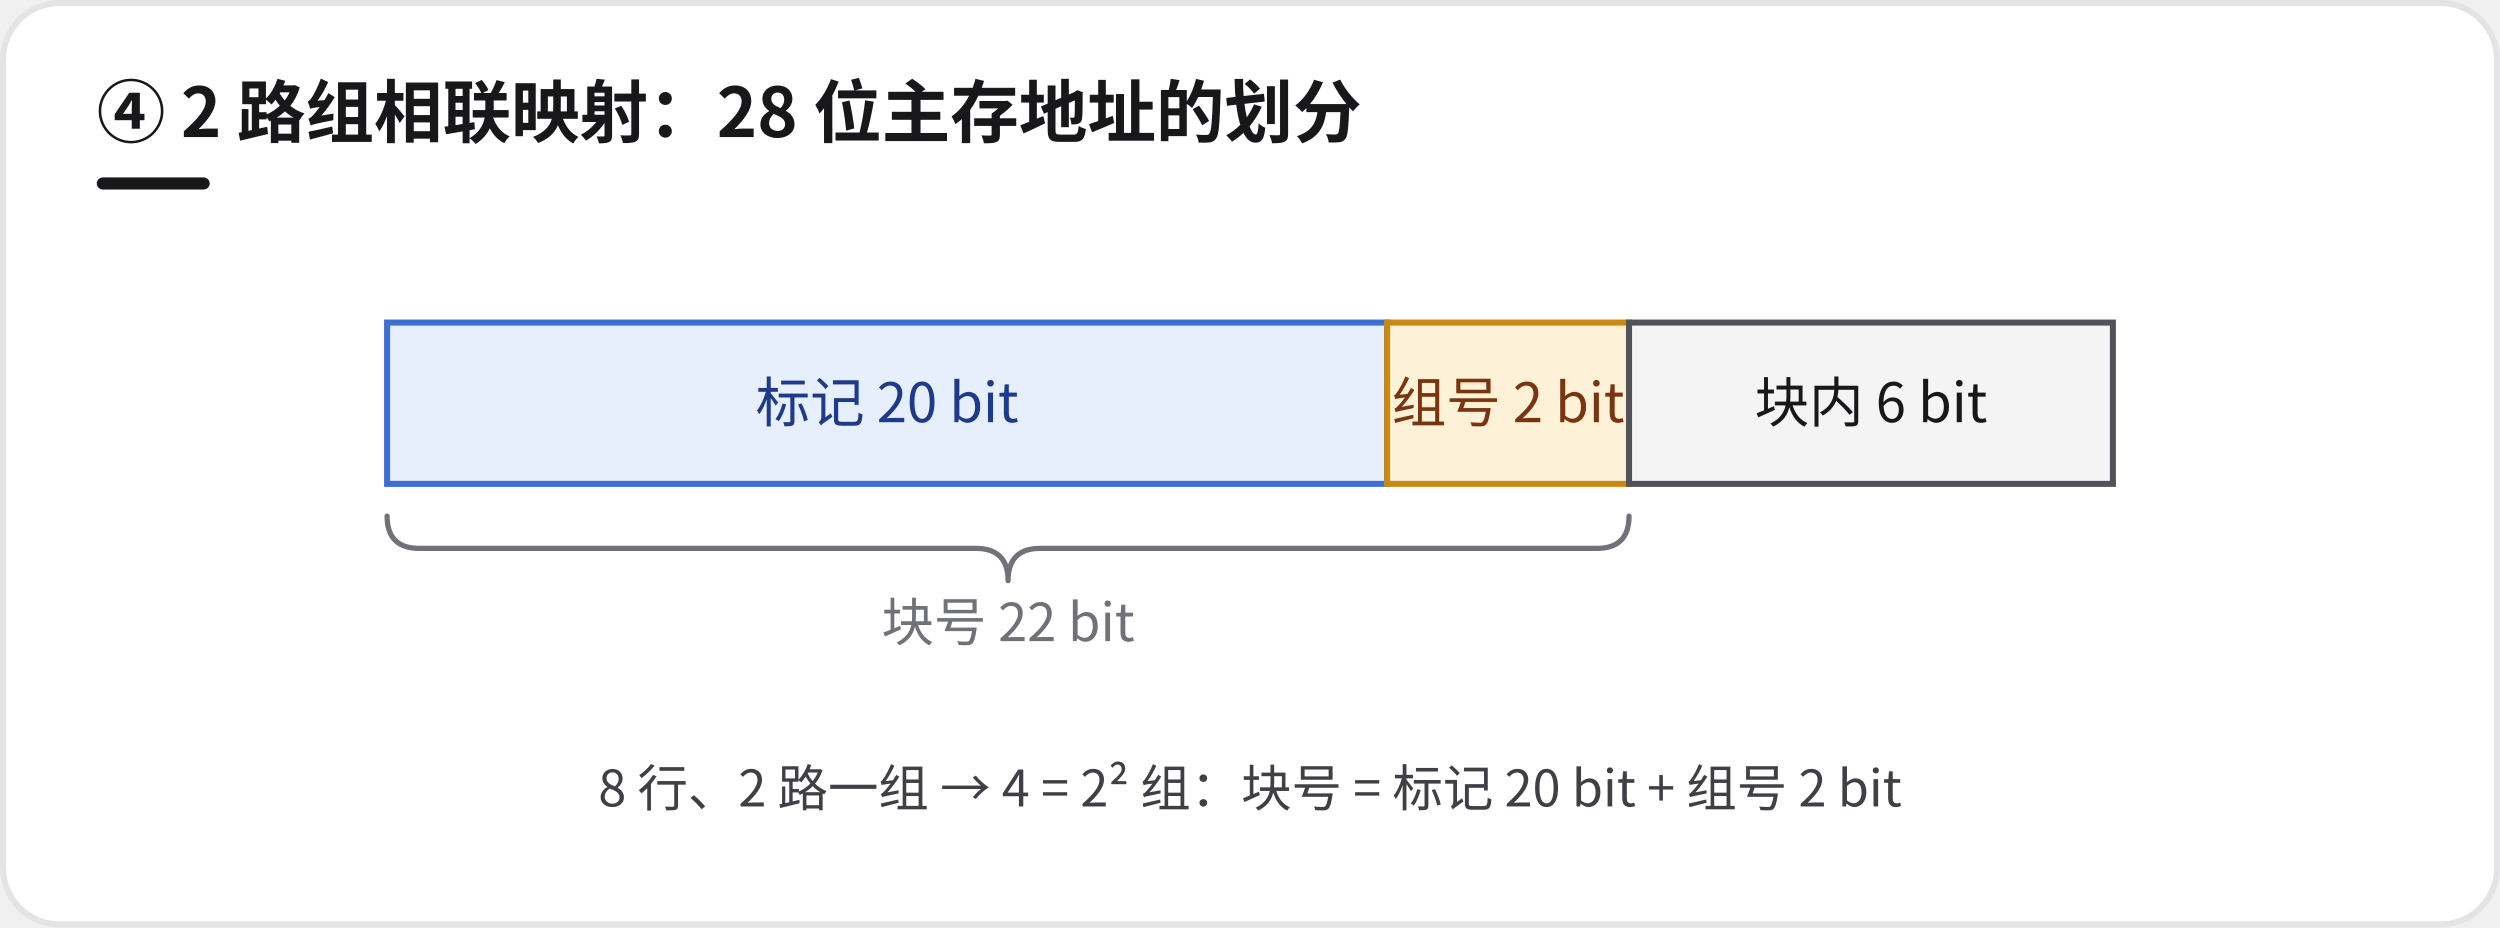
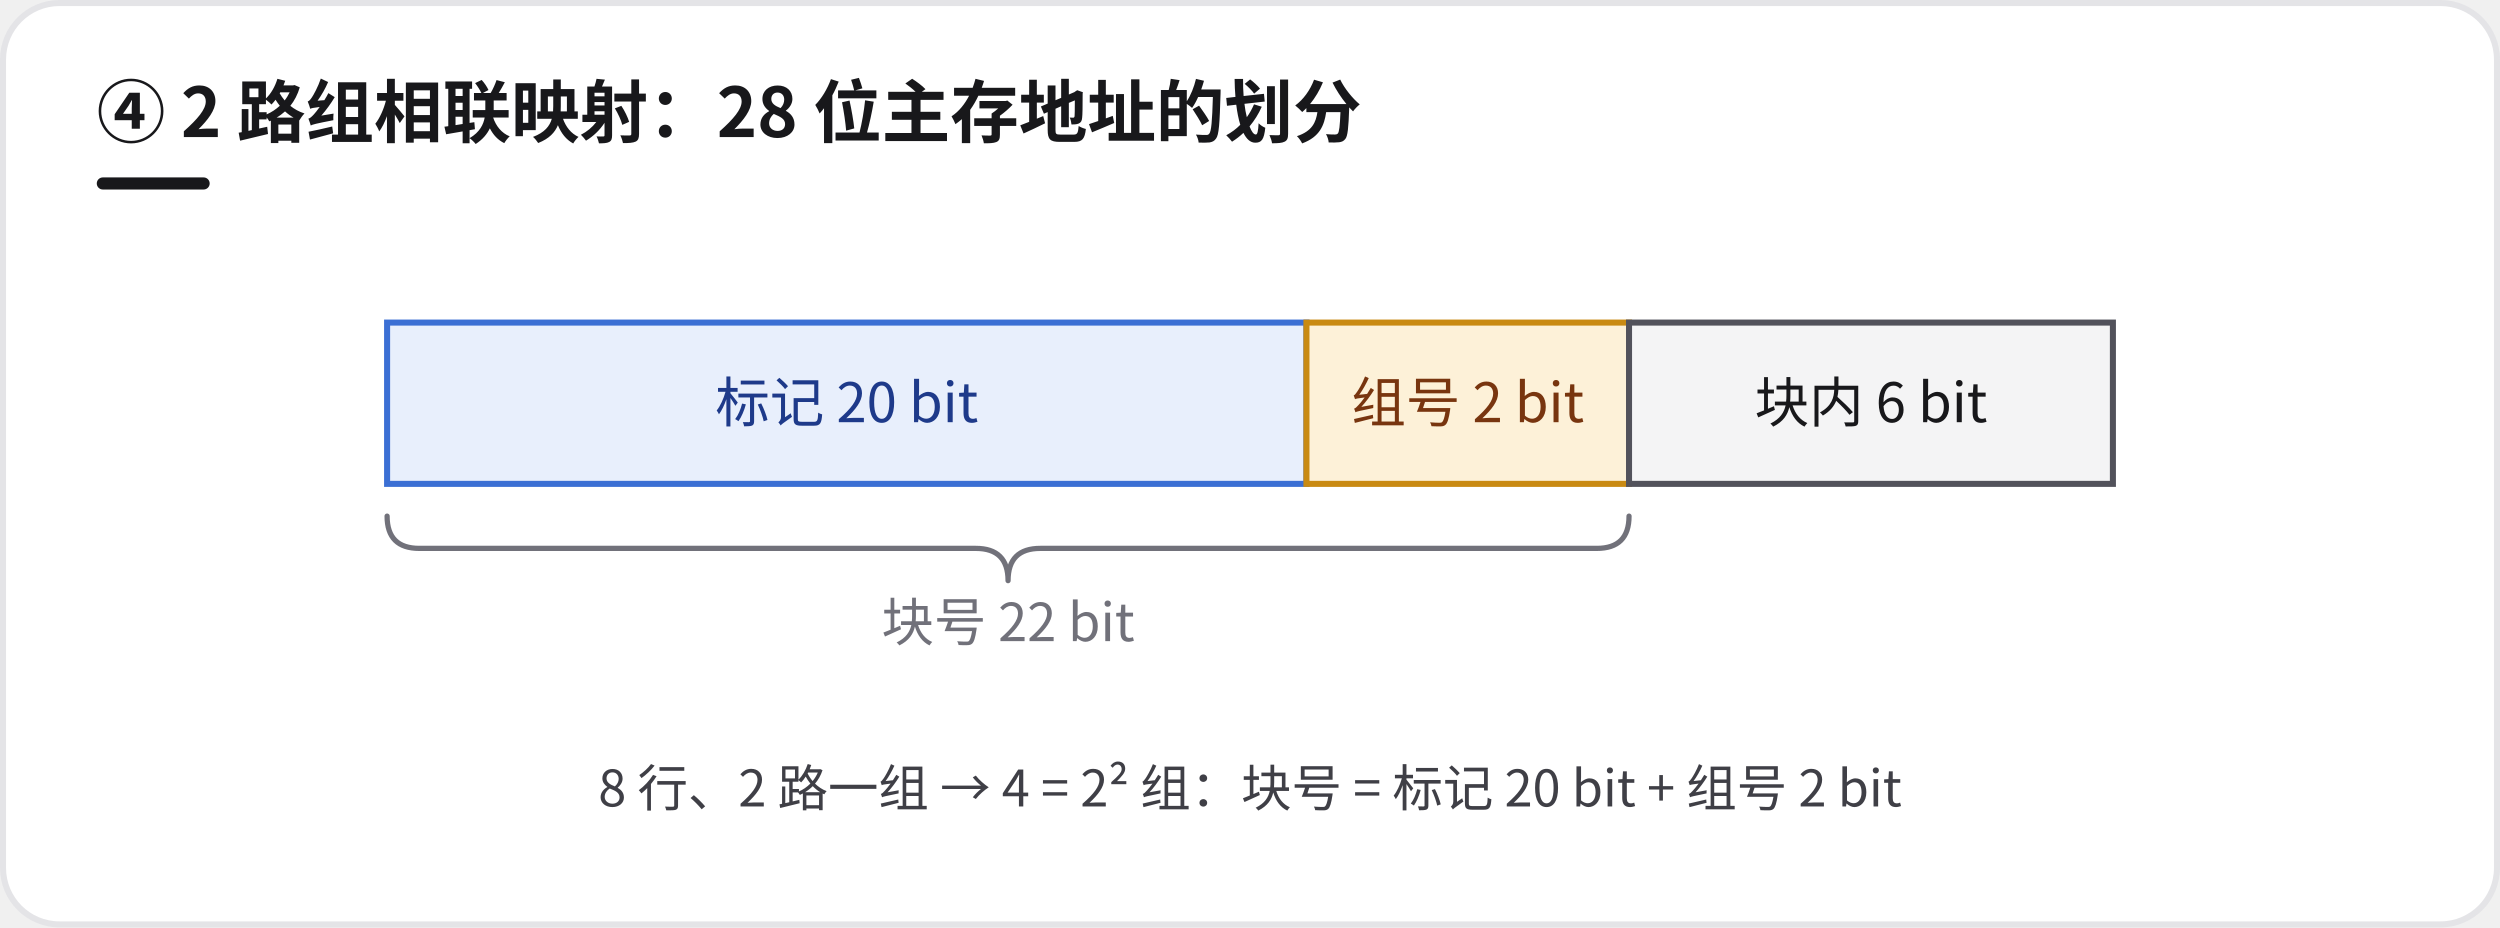
<svg xmlns="http://www.w3.org/2000/svg" viewBox="0 0 620 230" width="620" height="230" font-family="'PingFang SC','Hiragino Sans GB','Microsoft YaHei','Noto Sans CJK SC','Source Han Sans SC',system-ui,sans-serif" font-size="15" xml:space="preserve" style="white-space:pre" role="img" aria-label="2 路组相联映射：主存地址的划分">
  <rect x="0.75" y="0.75" width="618.5" height="228.5" rx="14" fill="#ffffff" stroke="#e4e4e7" stroke-width="1.5" />
  <text x="24" y="34" font-size="17" fill="#18181b" font-weight="700">④ 2 路组相联映射：28 位主存地址的划分</text>
  <rect x="24" y="44" width="28" height="3" rx="1.5" fill="#18181b" />
-   <rect x="96" y="80" width="248" height="40" rx="0" fill="#e8effc" stroke="#3b6fd4" stroke-width="1.5" />
-   <text x="220" y="104.7" font-size="13.5" fill="#1e3a8a" text-anchor="middle">标记 20 bit</text>
-   <rect x="344" y="80" width="60" height="40" rx="0" fill="#fdf1d8" stroke="#c98a12" stroke-width="1.5" />
-   <text x="374" y="104.7" font-size="13.5" fill="#78350f" text-anchor="middle">组号 2 bit</text>
+   <rect x="96" y="80" width="228" height="40" rx="0" fill="#e8effc" stroke="#3b6fd4" stroke-width="1.5" />
+   <text x="210" y="104.7" font-size="13.5" fill="#1e3a8a" text-anchor="middle">标记 20 bit</text>
+   <rect x="324" y="80" width="80" height="40" rx="0" fill="#fdf1d8" stroke="#c98a12" stroke-width="1.5" />
+   <text x="364" y="104.7" font-size="13.5" fill="#78350f" text-anchor="middle">组号 2 bit</text>
  <rect x="404" y="80" width="120" height="40" rx="0" fill="#f4f4f5" stroke="#52525b" stroke-width="1.5" />
  <text x="464" y="104.7" font-size="13.5" fill="#18181b" text-anchor="middle">块内 6 bit</text>
  <path d="M96 128q0 8 8 8H242q8 0 8 8q0 -8 8 -8H396q8 0 8 -8" fill="none" stroke="#71717a" stroke-width="1.3" stroke-linecap="round" stroke-linejoin="round" />
  <text x="250" y="159" font-size="13" fill="#71717a" text-anchor="middle">块号 22 bit</text>
  <text x="310" y="200" font-size="12.5" fill="#3f3f46" text-anchor="middle">8 行、2 路一组 → 4 = 2² 组：块号 = 标记 20 bit + 组号 2 bit</text>
</svg>
